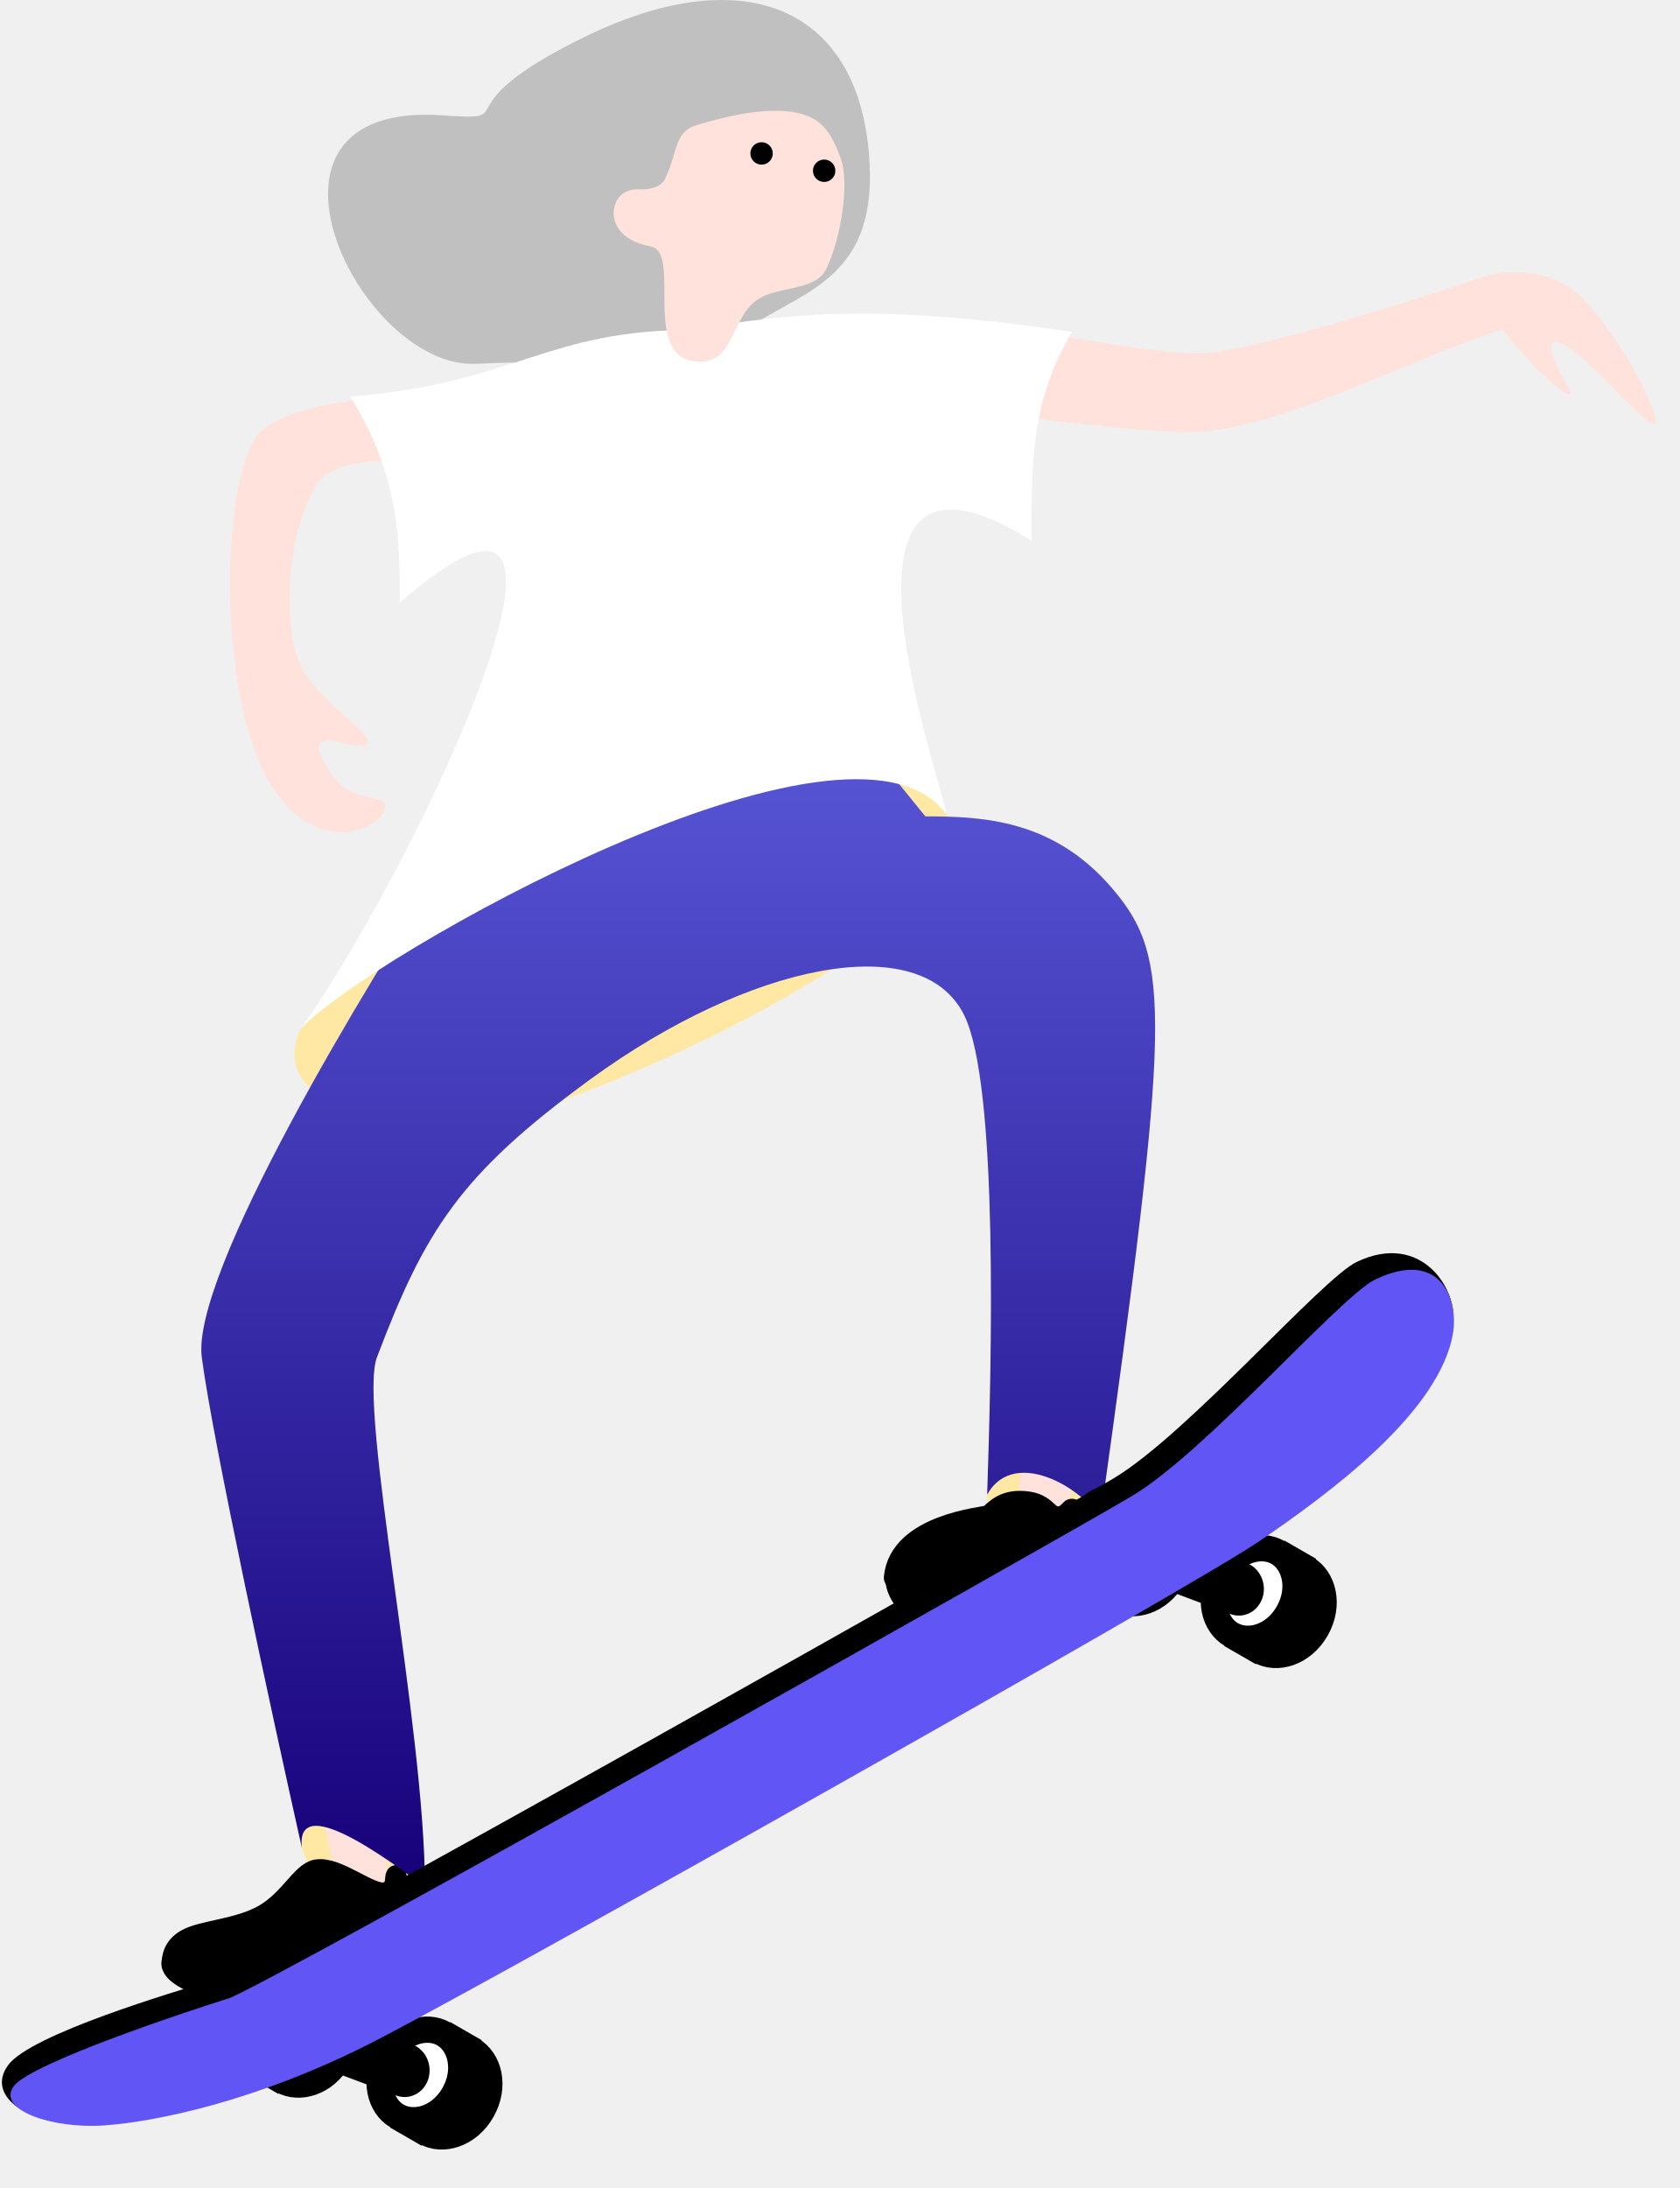
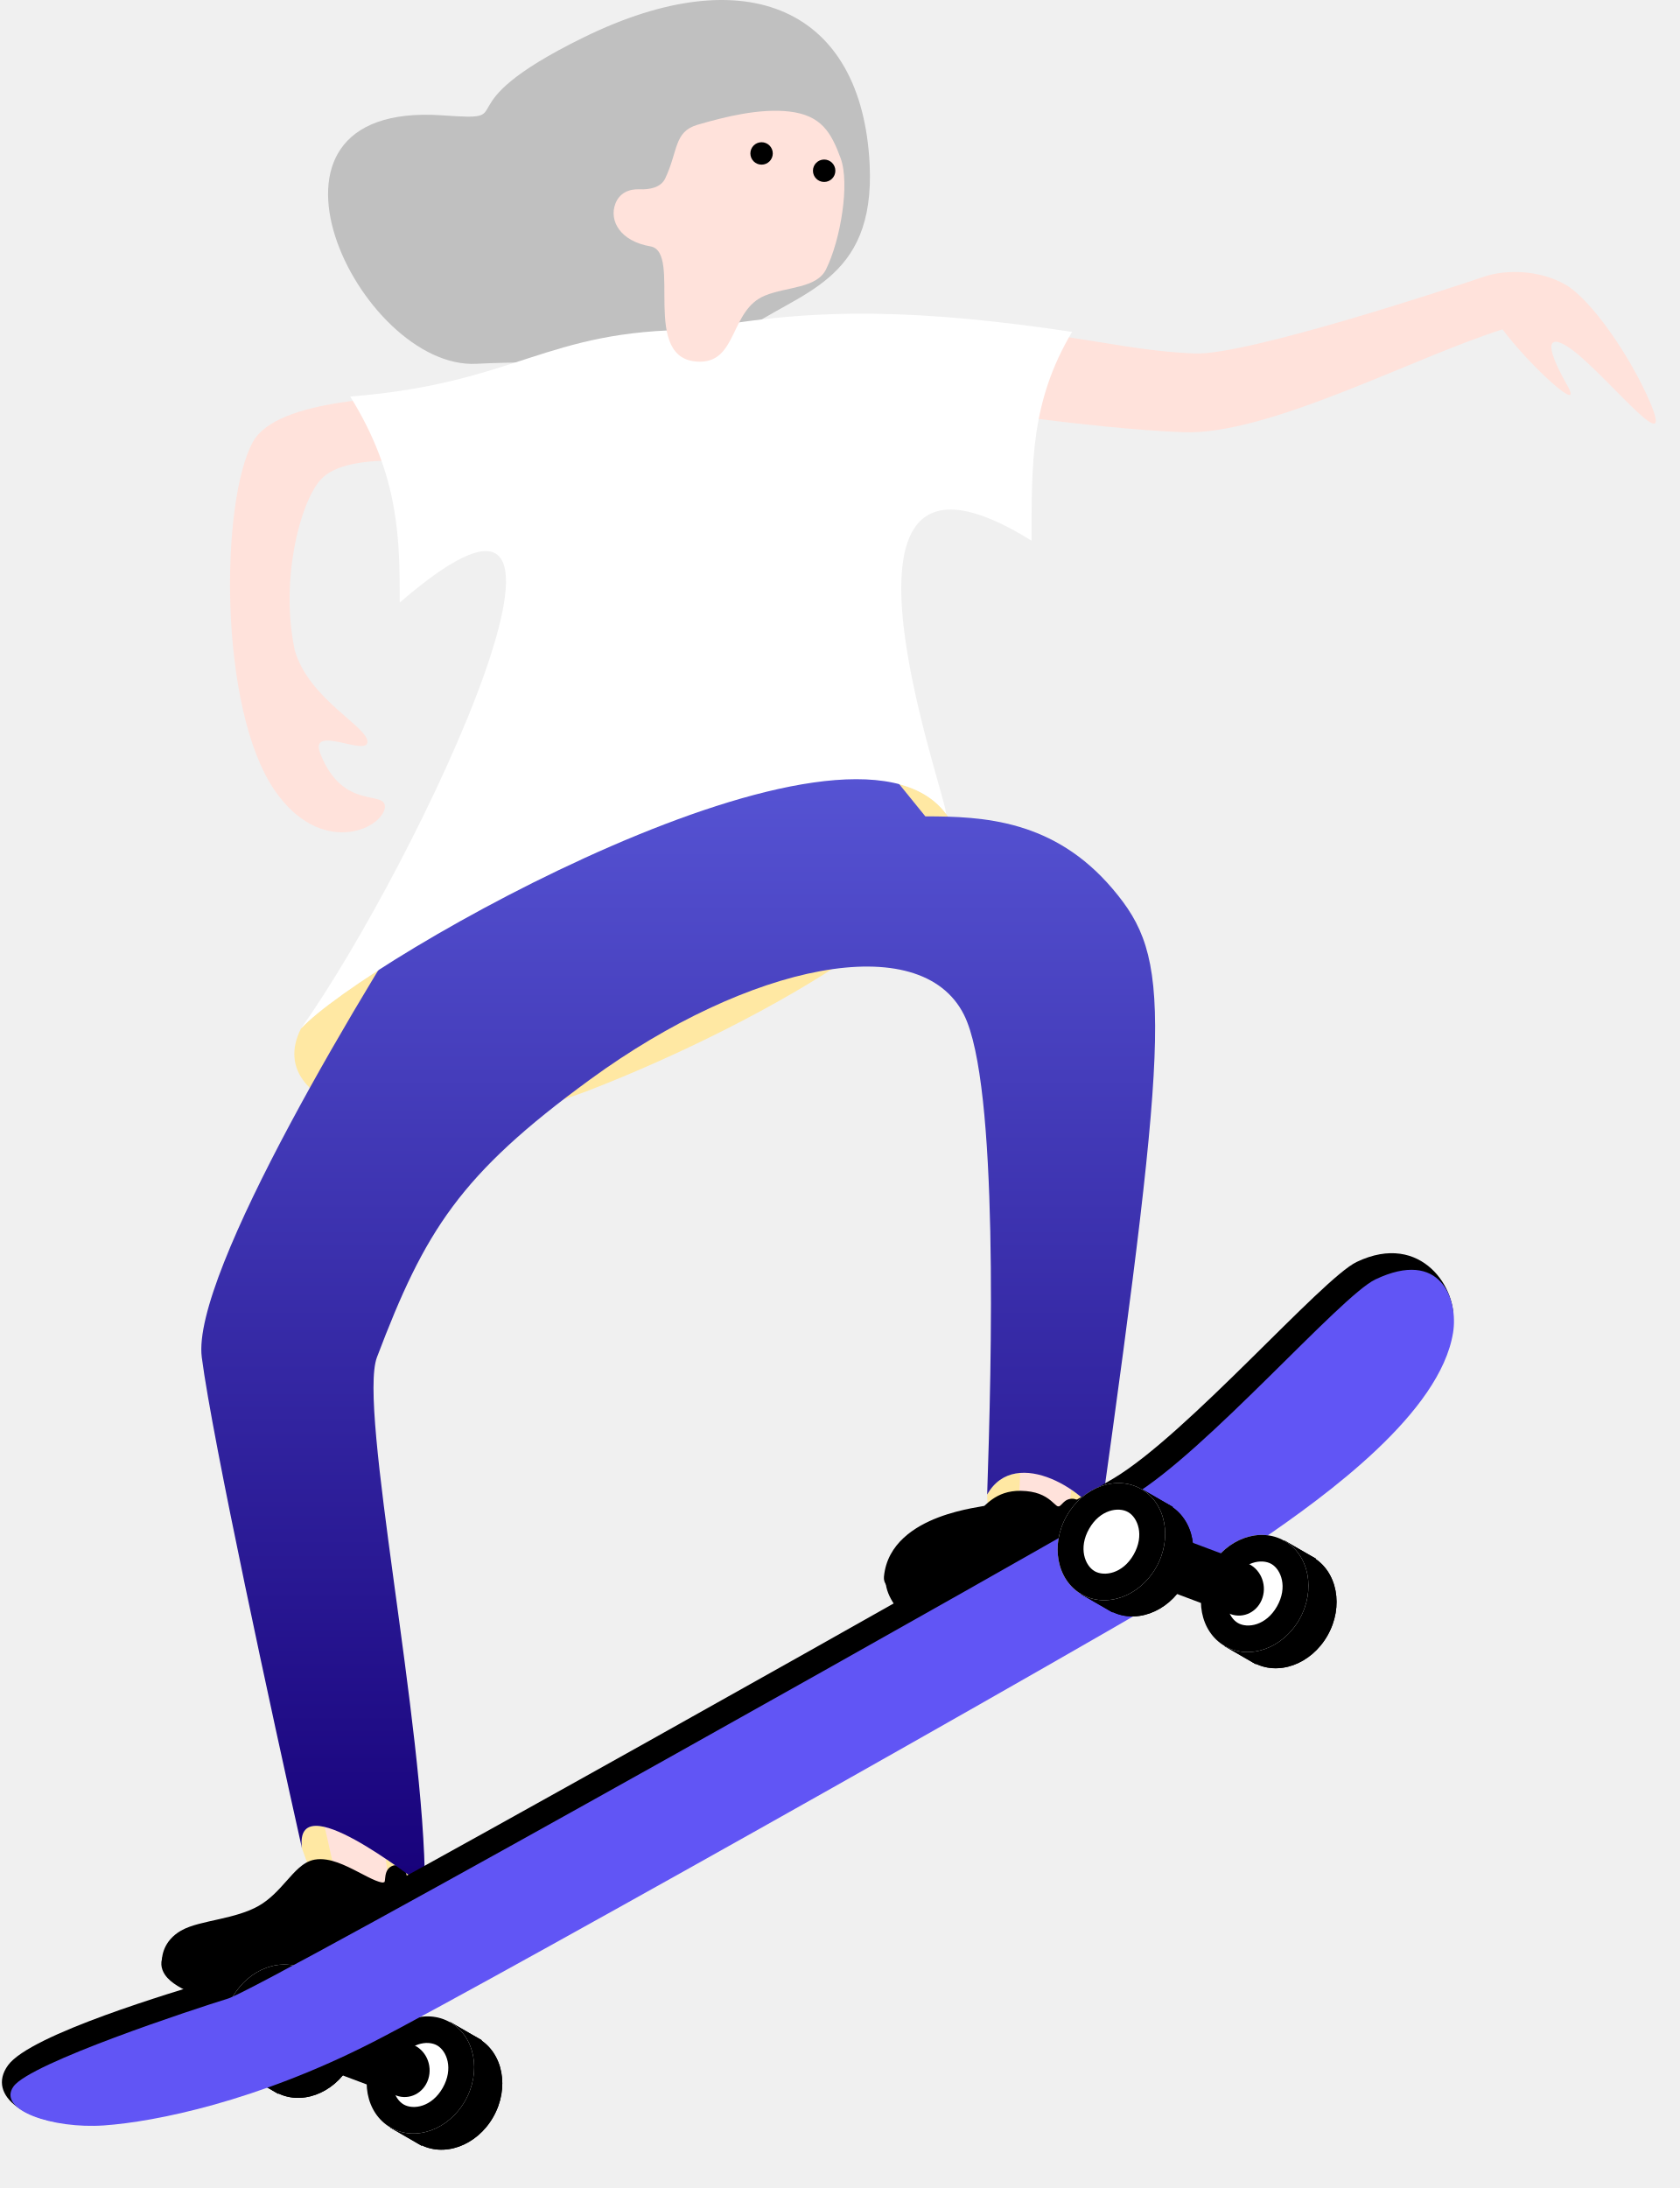
- <svg xmlns="http://www.w3.org/2000/svg" width="576" height="750" viewBox="0 0 576 750" fill="none">
+ <svg xmlns="http://www.w3.org/2000/svg" xmlns:xlink="http://www.w3.org/1999/xlink" width="576" height="750" viewBox="0 0 576 750" fill="none">
  <g id="me-skate-1">
    <path id="Vector 96" d="M145.682 646.671C140.927 643.614 100.771 611.49 103.527 633.536C105.635 639.009 106.664 646.671 122.992 659.91C128.395 664.291 145.682 663.892 145.682 646.671Z" fill="#FFE8A3" />
    <path id="Vector 95" d="M377.145 521.341C374.179 512.294 348.357 494.841 338.458 512.294C338.458 524.322 345.509 530.617 358.795 533.077C372.08 535.538 375.004 528.728 377.145 521.341Z" fill="#FFE8A3" />
    <path id="Vector 94" d="M324.339 278.934C291.138 234.286 125.374 328.565 103.213 352.54C88.873 380.858 144.03 396.213 202.431 373.558C260.833 350.903 343.49 304.691 324.339 278.934Z" fill="#FFE8A3" />
    <path id="hair" d="M151.618 39.537C180.334 41.517 149.638 37.556 200.138 12.802C256.203 -14.681 295.569 3.105 298.167 56.371C300.148 96.969 273.412 99.94 254.599 113.803C238.536 125.638 185.874 123.415 163.5 124.694C123.315 126.99 78.19 34.473 151.618 39.537Z" fill="black" fill-opacity="0.2" />
    <path id="Vector 38" d="M94.196 270.955C74.837 242.834 75.545 171.727 86.715 151.466C94.998 136.442 135.474 136.472 148.508 134.878L155.105 159.743C155.105 159.743 119.654 153.302 109.832 164.537C102.756 172.631 96.011 198.984 101.052 222.857C105.847 239.639 125.986 248.989 125.986 254.264C125.986 259.538 105.751 247.977 109.832 258.339C117.67 278.243 132.363 270.495 131.979 276.8C130.794 284.463 109.832 293.669 94.196 270.955Z" fill="#FFE2DB" />
    <path id="Vector 39" d="M537.39 132.173C543.427 142.796 523.987 124.823 515.154 112.907C484.782 122.435 434.932 149.243 405.763 148.156C388.828 147.525 368.208 145.138 352.696 143.198L358.483 114.457C381.285 117.642 391.512 120.325 409.451 121.163C427.391 122.001 500.784 97.58 508.583 94.908C516.381 92.236 527.764 92.504 536.625 97.509C545.485 102.514 558.991 122.17 565.661 137.721C574.294 157.848 553.681 132.204 541.162 121.602C533.814 115.38 526.578 113.148 537.39 132.173Z" fill="#FFE2DB" />
    <path id="Vector 40" d="M77.876 466.778C80.332 454.904 87.024 446.892 90.246 442.473C111.513 437.226 115.853 428.729 126.901 444.748C98.864 456.691 111.763 474.567 113.696 482.121C127.171 534.791 125.893 597.907 133.591 646.42C126.783 651.355 122.528 651.696 116.274 648.613C104.214 591.809 75.419 478.651 77.876 466.778Z" fill="#FFE2DB" />
    <path id="Vector 41" d="M348.457 527.621L365.113 528.231C379.87 408.712 398.446 306.553 357.976 313.501C322.913 319.521 358.722 391.029 348.457 527.621Z" fill="#FFE2DB" />
    <g id="Group 17">
-       <path id="Vector 33" d="M63.768 664.82C59.357 667.372 58.807 671.244 59.083 672.86L148.852 679.283C149.004 677.605 149.2 673.572 148.764 670.865C147.184 661.039 138.208 653.711 135.802 642.828C135.147 644.017 136.269 647.585 132.219 648.665C127.156 650.015 115.8 639.581 108.454 640.886C103.375 641.788 99.341 651.18 90.499 656.269C81.658 661.357 69.281 661.63 63.768 664.82Z" fill="black" stroke="black" stroke-width="7" stroke-linejoin="round" />
-       <path id="Vector 29" d="M99.445 669.568C90.161 668.783 69.832 665.633 62.066 669.815C49.388 676.642 83.863 686.137 99.338 686.864C114.814 687.592 126.355 688.29 132.657 687.548C138.958 686.805 149.858 684.982 148.312 680.345C146.767 675.709 137.438 677.965 128.402 675.443C119.365 672.921 113.606 670.765 99.445 669.568Z" fill="black" stroke="black" stroke-width="8" />
+       <g id="Vector 33">
+         <path d="M63.768 664.82C59.357 667.372 58.807 671.244 59.083 672.86L148.852 679.283C149.004 677.605 149.2 673.572 148.764 670.865C147.184 661.039 138.208 653.711 135.802 642.828C135.147 644.017 136.269 647.585 132.219 648.665C127.156 650.015 115.8 639.581 108.454 640.886C103.375 641.788 99.341 651.18 90.499 656.269C81.658 661.357 69.281 661.63 63.768 664.82Z" fill="black" />
+         <path d="M59.083 672.86L55.63 673.481C55.899 675.054 57.204 676.234 58.799 676.348L59.083 672.86ZM63.768 664.82L65.502 667.842L63.768 664.82ZM90.499 656.269L92.227 659.294V659.294L90.499 656.269ZM108.454 640.886L109.035 644.329L108.454 640.886ZM132.219 648.665L133.092 652.043V652.043L132.219 648.665ZM135.802 642.828L139.223 642.043C138.91 640.626 137.748 639.558 136.306 639.363C134.864 639.168 133.443 639.885 132.737 641.165L135.802 642.828ZM148.764 670.865L145.306 671.452L145.306 671.452L148.764 670.865ZM148.852 679.283L148.568 682.771C150.483 682.908 152.167 681.478 152.34 679.565L148.852 679.283ZM59.083 672.86L62.536 672.24C62.537 672.242 62.535 672.229 62.532 672.201C62.53 672.173 62.528 672.134 62.527 672.085C62.526 671.985 62.532 671.854 62.552 671.696C62.593 671.38 62.688 670.991 62.873 670.57C63.227 669.764 63.954 668.737 65.502 667.842L63.768 664.82L62.033 661.799C56.212 665.167 55.133 670.572 55.63 673.481L59.083 672.86ZM63.768 664.82L65.502 667.842C66.463 667.286 67.902 666.766 69.902 666.232C71.887 665.702 74.106 665.236 76.626 664.667C81.496 663.568 87.288 662.137 92.227 659.294L90.499 656.269L88.772 653.243C84.869 655.49 80.052 656.739 75.145 657.846C72.777 658.38 70.315 658.899 68.153 659.476C66.005 660.05 63.829 660.76 62.033 661.799L63.768 664.82ZM90.499 656.269L92.227 659.294C97.217 656.421 100.788 652.367 103.499 649.312C104.917 647.714 106.021 646.478 107.056 645.564C108.098 644.643 108.708 644.387 109.035 644.329L108.454 640.886L107.872 637.443C105.659 637.836 103.861 639.092 102.442 640.345C101.016 641.605 99.606 643.203 98.275 644.703C95.49 647.841 92.622 651.027 88.772 653.243L90.499 656.269ZM108.454 640.886L109.035 644.329C109.981 644.161 111.381 644.336 113.351 645.037C115.276 645.721 117.349 646.756 119.554 647.899C121.662 648.992 123.975 650.232 126.056 651.077C127.973 651.855 130.603 652.707 133.092 652.043L132.219 648.665L131.346 645.287C131.401 645.273 131.243 645.326 130.732 645.229C130.234 645.135 129.582 644.933 128.749 644.595C127.048 643.904 125.114 642.87 122.831 641.686C120.646 640.553 118.186 639.308 115.757 638.445C113.373 637.598 110.6 636.959 107.872 637.443L108.454 640.886ZM132.219 648.665L133.092 652.043C134.631 651.633 135.938 650.909 136.939 649.844C137.93 648.79 138.416 647.619 138.672 646.641C138.912 645.723 138.981 644.819 139.022 644.393C139.048 644.127 139.061 644.028 139.069 643.986C139.08 643.927 139.049 644.163 138.867 644.491L135.802 642.828L132.737 641.165C132.392 641.791 132.252 642.398 132.183 642.766C132.111 643.15 132.074 643.534 132.049 643.786C131.99 644.397 131.963 644.676 131.895 644.934C131.844 645.132 131.81 645.129 131.852 645.085C131.904 645.03 131.832 645.158 131.346 645.287L132.219 648.665ZM148.764 670.865L145.306 671.452C145.668 673.707 145.51 677.377 145.363 679.001L148.852 679.283L152.34 679.565C152.497 677.833 152.731 673.437 152.223 670.279L148.764 670.865ZM148.852 679.283L149.136 675.796L59.367 669.372L59.083 672.86L58.799 676.348L148.568 682.771L148.852 679.283ZM135.802 642.828L132.382 643.613C133.732 649.724 136.919 654.766 139.61 659.105C142.42 663.634 144.645 667.34 145.306 671.452L148.764 670.865L152.223 670.279C151.304 664.564 148.25 659.692 145.576 655.381C142.782 650.878 140.278 646.814 139.223 642.043L135.802 642.828Z" fill="black" />
+       </g>
+       <g id="Vector 29">
+         <path d="M99.445 669.568C90.161 668.783 69.832 665.633 62.066 669.815C49.388 676.642 83.863 686.137 99.338 686.864C114.814 687.592 126.355 688.29 132.657 687.548C138.958 686.805 149.858 684.982 148.312 680.345C146.767 675.709 137.438 677.965 128.402 675.443C119.365 672.921 113.606 670.765 99.445 669.568Z" fill="black" />
+         <path d="M62.066 669.815L60.189 666.302L62.066 669.815ZM99.445 669.568L99.817 665.586V665.586L99.445 669.568ZM128.402 675.443L129.511 671.594V671.594L128.402 675.443ZM148.312 680.345L152.112 679.054L152.112 679.054L148.312 680.345ZM62.066 669.815L63.944 673.328C65.159 672.673 67.234 672.146 70.2 671.882C73.081 671.625 76.434 671.643 79.95 671.82C87.12 672.18 94.108 673.13 99.073 673.55L99.445 669.568L99.817 665.586C95.499 665.221 87.68 664.203 80.423 663.838C76.726 663.652 72.96 663.618 69.555 663.922C66.235 664.218 62.856 664.866 60.189 666.302L62.066 669.815ZM99.445 669.568L99.073 673.55C112.791 674.709 118.178 676.748 127.293 679.292L128.402 675.443L129.511 671.594C120.552 669.094 114.421 666.821 99.817 665.586L99.445 669.568ZM132.657 687.548L132.221 683.579C126.349 684.271 115.313 683.613 99.562 682.873L99.338 686.864L99.115 690.856C114.316 691.57 126.361 692.309 133.092 691.516L132.657 687.548ZM128.402 675.443L127.293 679.292C132.276 680.683 137.508 680.786 140.77 681.081C142.576 681.244 143.674 681.444 144.337 681.703C144.857 681.905 144.611 681.932 144.512 681.637L148.312 680.345L152.112 679.054C151.241 676.441 149.25 675.011 147.303 674.254C145.5 673.552 143.411 673.289 141.562 673.122C137.514 672.755 133.564 672.725 129.511 671.594L128.402 675.443ZM148.312 680.345L144.512 681.637C144.456 681.468 144.413 681.124 144.538 680.742C144.645 680.415 144.794 680.312 144.698 680.401C144.427 680.652 143.663 681.117 142.166 681.625C139.281 682.606 135.346 683.211 132.221 683.579L132.657 687.548L133.092 691.516C136.269 691.142 140.935 690.464 144.688 689.188C146.511 688.569 148.576 687.662 150.111 686.243C150.918 685.498 151.714 684.486 152.146 683.169C152.596 681.797 152.555 680.382 152.112 679.054L148.312 680.345ZM99.338 686.864L99.562 682.873C92.272 682.53 80.188 680.069 71.565 676.879C69.434 676.09 67.594 675.286 66.135 674.499C64.623 673.683 63.749 673.007 63.342 672.559C62.922 672.097 63.516 672.507 63.265 673.461C63.075 674.183 62.687 674.004 63.944 673.328L62.066 669.815L60.189 666.302C58.276 667.332 56.192 668.943 55.521 671.495C54.789 674.278 56.117 676.555 57.388 677.954C58.672 679.367 60.446 680.547 62.28 681.537C64.166 682.554 66.371 683.504 68.724 684.375C78.038 687.821 90.929 690.471 99.115 690.856L99.338 686.864Z" fill="black" />
+       </g>
    </g>
    <g id="Group 18">
-       <path id="Vector 37" d="M349.84 515.032C342.995 514.918 340.619 519.263 339.016 519.933C337.414 520.604 308.707 522.867 307.028 540.782L376.343 554.008C377.159 537.859 372.778 531.072 367.504 517.744C366.791 518.279 365.287 520.733 362.155 520.319C358.17 519.793 358.512 515.177 349.84 515.032Z" fill="black" stroke="black" stroke-width="8" stroke-linecap="round" stroke-linejoin="round" />
-       <path id="Vector 35" d="M342.299 561.095C352.462 563.715 360.478 565.78 372.956 560.049C388.524 552.898 361.246 538.514 352.207 535.548C339.726 531.452 320.533 526.504 310.013 533.332C298.021 541.116 310.765 554.92 318.059 557.642C325.353 560.364 334.483 559.081 342.09 561.041L342.299 561.095Z" fill="black" stroke="black" stroke-width="3" stroke-linecap="round" />
+       <g id="Vector 37">
+         <path d="M349.84 515.032C342.995 514.918 340.619 519.263 339.016 519.933C337.414 520.604 308.707 522.867 307.028 540.782L376.343 554.008C377.159 537.859 372.778 531.072 367.504 517.744C366.791 518.279 365.287 520.733 362.155 520.319C358.17 519.793 358.512 515.177 349.84 515.032Z" fill="black" />
+         <path d="M339.016 519.933L337.554 516.23L337.554 516.23L339.016 519.933ZM349.84 515.032L349.985 511.018L349.985 511.018L349.84 515.032ZM362.155 520.319L361.561 524.3L361.561 524.3L362.155 520.319ZM367.504 517.744L365.169 514.54C366.164 513.793 367.437 513.545 368.617 513.868C369.797 514.191 370.752 515.049 371.205 516.193L367.504 517.744ZM376.343 554.008L380.318 554.133C380.259 555.305 379.694 556.403 378.773 557.138C377.852 557.872 376.667 558.17 375.529 557.953L376.343 554.008ZM307.028 540.782L306.213 544.727C304.23 544.349 302.874 542.521 303.065 540.483L307.028 540.782ZM339.016 519.933L337.554 516.23C337.251 516.357 337.122 516.481 337.248 516.382C337.356 516.296 337.509 516.163 337.803 515.898C338.334 515.419 339.174 514.649 340.236 513.906C342.482 512.332 345.605 510.945 349.985 511.018L349.84 515.032L349.696 519.046C347.23 519.005 345.742 519.733 344.688 520.471C344.1 520.883 343.617 521.318 343.039 521.839C342.778 522.074 342.428 522.39 342.074 522.669C341.735 522.936 341.182 523.342 340.479 523.637L339.016 519.933ZM349.84 515.032L349.985 511.018C355.211 511.105 358.143 512.611 360.315 514.408C360.78 514.792 361.198 515.18 361.498 515.454C361.828 515.756 362.033 515.937 362.218 516.078C362.498 516.293 362.601 516.319 362.748 516.338L362.155 520.319L361.561 524.3C359.717 524.056 358.368 523.308 357.321 522.504C356.841 522.137 356.413 521.748 356.09 521.452C355.736 521.128 355.479 520.891 355.195 520.657C354.374 519.978 353.141 519.103 349.696 519.046L349.84 515.032ZM362.155 520.319L362.748 516.338C362.971 516.368 363.082 516.34 363.132 516.325C363.197 516.305 363.294 516.262 363.437 516.157C363.591 516.044 363.757 515.891 363.992 515.65C364.03 515.611 364.31 515.319 364.399 515.228C364.526 515.098 364.813 514.808 365.169 514.54L367.504 517.744L369.839 520.948C370.79 520.234 366.839 524.997 361.561 524.3L362.155 520.319ZM376.343 554.008L375.529 557.953L306.213 544.727L307.028 540.782L307.842 536.837L377.157 550.063L376.343 554.008ZM307.028 540.782L303.065 540.483C304.14 529.016 313.854 523.13 321.71 520.139C325.795 518.583 329.826 517.626 332.881 517.017C334.414 516.711 335.724 516.49 336.661 516.329C337.144 516.247 337.489 516.187 337.737 516.139C338.148 516.06 337.912 516.08 337.554 516.23L339.016 519.933L340.479 523.637C339.92 523.871 339.273 523.987 339.086 524.023C338.736 524.091 338.299 524.166 337.84 524.244C336.894 524.406 335.686 524.611 334.275 524.892C331.445 525.456 327.894 526.309 324.392 527.643C317.074 530.429 311.595 534.633 310.99 541.081L307.028 540.782ZM367.504 517.744L371.205 516.193C376.334 529.155 381.188 536.901 380.318 554.133L376.343 554.008L372.368 553.883C373.129 538.818 369.222 532.989 363.803 519.295L367.504 517.744Z" fill="black" />
+       </g>
+       <g id="Vector 35">
+         <path d="M342.299 561.095C352.462 563.715 360.478 565.78 372.956 560.049C388.524 552.898 361.246 538.514 352.207 535.548C339.726 531.452 320.533 526.504 310.013 533.332C298.021 541.116 310.765 554.92 318.059 557.642C325.353 560.364 334.483 559.081 342.09 561.041L342.299 561.095Z" fill="black" />
+         <path d="M372.956 560.049L372.36 558.681L372.36 558.681L372.956 560.049ZM342.299 561.095L341.903 562.554L341.903 562.554L342.299 561.095ZM342.09 561.041L342.486 559.583L342.486 559.583L342.09 561.041ZM318.059 557.642L318.601 556.229V556.229L318.059 557.642ZM310.013 533.332L309.223 532.071L309.223 532.071L310.013 533.332ZM352.207 535.548L352.694 534.116V534.116L352.207 535.548ZM372.956 560.049L373.553 561.417C367.12 564.372 361.77 565.342 356.691 565.208C351.662 565.076 346.955 563.856 341.903 562.554L342.299 561.095L342.695 559.636C347.806 560.954 352.189 562.077 356.828 562.199C361.418 562.32 366.315 561.458 372.36 558.681L372.956 560.049ZM342.299 561.095L341.903 562.554L341.694 562.5L342.09 561.041L342.486 559.583L342.695 559.636L342.299 561.095ZM342.09 561.041L341.694 562.5C338.058 561.563 334.046 561.398 329.834 561.129C325.701 560.866 321.391 560.501 317.517 559.055L318.059 557.642L318.601 556.229C322.02 557.505 325.923 557.859 330.08 558.125C334.159 558.385 338.515 558.559 342.486 559.583L342.09 561.041ZM318.059 557.642L317.517 559.055C313.524 557.565 308.25 553.186 305.493 548.131C304.101 545.58 303.264 542.7 303.711 539.827C304.167 536.891 305.923 534.213 309.223 532.071L310.013 533.332L310.803 534.593C308.107 536.344 306.959 538.31 306.66 540.236C306.351 542.226 306.908 544.427 308.115 546.64C310.554 551.113 315.3 554.997 318.601 556.229L318.059 557.642ZM310.013 533.332L309.223 532.071C314.942 528.358 322.817 527.943 330.574 528.848C338.394 529.761 346.423 532.058 352.694 534.116L352.207 535.548L351.72 536.98C345.51 534.942 337.701 532.717 330.174 531.839C322.585 530.953 315.603 531.478 310.803 534.593L310.013 533.332ZM352.207 535.548L352.694 534.116C357.349 535.643 366.593 540.057 372.757 545.048C374.309 546.304 375.701 547.625 376.784 548.977C377.858 550.317 378.692 551.766 379.013 553.279C379.345 554.846 379.113 556.434 378.137 557.891C377.194 559.297 375.641 560.458 373.553 561.417L372.956 560.049L372.36 558.681C374.163 557.853 375.164 556.999 375.674 556.239C376.15 555.529 376.27 554.797 376.093 553.964C375.905 553.076 375.367 552.044 374.448 550.896C373.536 549.76 372.311 548.585 370.861 547.41C365.019 542.68 356.104 538.419 351.72 536.98L352.207 535.548Z" fill="black" />
+       </g>
    </g>
    <path id="Vector 93" d="M69.182 465.244C65.518 436.852 124.897 338.167 155.045 292.373L295.861 253.448L317.264 279.835C337.108 279.835 361.4 280.964 381.549 304.777C401.698 328.59 401.394 347.868 377.144 521.341C374.178 512.295 348.357 494.841 338.458 512.295C339.985 467.264 342.427 371.681 330.52 347.868C315.637 318.102 256.812 330.292 202.381 369.981C157.624 402.616 145.682 421.895 129.239 465.244C122.662 482.584 145.682 591.673 145.682 646.671C140.927 643.614 100.771 611.49 103.527 633.536C93.605 589.269 72.845 493.636 69.182 465.244Z" fill="url(#paint0_linear_66_7431)" />
    <path id="Vector 92" d="M238.357 113.05C280.422 104.899 317.246 106.309 367.571 113.754C353.453 137.532 353.673 158.387 353.673 185.327C274.264 135.932 325.07 273.927 324.338 278.934C291.138 234.286 125.374 328.565 103.213 352.54C143.026 296.375 218.811 135.932 137.052 206.539C137.052 185.327 137.052 163.171 120.078 135.932C177.457 131.355 186.372 113.05 238.357 113.05Z" fill="white" />
    <g id="Group 58">
      <path id="Vector 42" d="M283.209 92.332C288.211 82.207 291.423 62.913 288.211 54.21C284.998 45.508 281.681 39.513 270.614 38.229C260.531 37.06 248.535 40.012 239.082 42.793C231.043 45.157 232.534 51.757 228.073 61.16C226.591 64.285 222.752 65.031 219.297 64.882C215.731 64.727 212.389 66.103 210.973 69.853C208.782 75.659 212.63 82.675 222.991 84.448C234.246 86.373 218.975 123.981 239.983 123.981C252.882 123.981 250.309 106.183 262.308 101.306C269.843 98.243 279.984 98.861 283.209 92.332Z" fill="#FFE2DB" />
      <circle id="Ellipse 28" cx="261.113" cy="52.595" r="3.841" fill="black" />
      <circle id="Ellipse 29" cx="282.568" cy="58.528" r="3.841" fill="black" />
    </g>
    <g id="Group 19">
      <path id="Vector 12" d="M381.695 506.819C356.404 521.849 83.465 675.488 71.841 679.074C60.216 682.66 10.447 697.276 2.749 707.933C-4.949 718.589 9.619 728.32 29.203 728.192C48.787 728.064 78.573 712.541 121.228 694.128C121.228 694.128 401.94 538.275 425.334 522.328C448.727 506.38 493.682 481.098 498.131 453.705C499.985 442.285 487.528 421.889 465.15 432.565C453.247 438.244 406.987 491.788 381.695 506.819Z" fill="black" />
-       <g id="Group 10">
+       <g id="Group 11">
        <g id="Group 2">
-           <path id="Ellipse 4" d="M451.302 558.404C446.594 566.681 437.698 569.225 431.819 565.827C425.94 562.428 423.625 553.401 428.333 545.124C433.041 536.847 441.938 534.302 447.817 537.701C453.696 541.1 456.01 550.127 451.302 558.404Z" fill="black" stroke="black" stroke-width="9" />
-           <rect id="Rectangle 1" x="4.291" y="-1.22" width="34.876" height="6.335" transform="matrix(0.500712 -0.877288 0.853952 0.492042 422.951 567.381)" fill="black" stroke="black" stroke-width="6.335" />
-           <path id="Ellipse 3" d="M441.664 552.86C436.956 561.137 428.059 563.682 422.18 560.283C416.301 556.884 413.986 547.857 418.694 539.58C423.402 531.303 432.3 528.758 438.178 532.157C444.057 535.556 446.371 544.584 441.664 552.86Z" fill="white" stroke="black" stroke-width="9" />
-           <path id="Vector 34" d="M421.851 553.257C426.407 554.968 431.344 552.44 432.878 547.609C434.411 542.779 431.961 537.476 427.405 535.764L424.628 544.511L421.851 553.257ZM385.016 519.843C380.46 518.132 375.523 520.66 373.99 525.491C372.456 530.321 374.906 535.624 379.463 537.336L382.24 528.589L385.016 519.843ZM424.628 544.511L427.405 535.764L385.016 519.843L382.24 528.589L379.463 537.336L421.851 553.257L424.628 544.511Z" fill="black" />
+           <g id="Ellipse 4">
+             <use xlink:href="#stroke0_66_7431" fill="black" />
+             <mask id="stroke1_66_7431" fill="white">
+               <use xlink:href="#stroke0_66_7431" />
+             </mask>
+             <path d="M143.537 734.812L148.033 726.909C144.738 725.004 142.382 718.982 146.139 712.377L138.459 707.937L130.78 703.497C123.218 716.79 125.409 734.832 139.042 742.714L143.537 734.812ZM138.459 707.937L146.139 712.377C149.896 705.772 156.241 704.781 159.536 706.686L164.031 698.783L168.526 690.88C154.893 682.998 138.341 690.204 130.78 703.497L138.459 707.937ZM164.031 698.783L159.536 706.686C162.83 708.59 165.186 714.612 161.429 721.217L169.109 725.657L176.788 730.097C184.35 716.804 182.159 698.762 168.526 690.88L164.031 698.783ZM169.109 725.657L161.429 721.217C157.672 727.822 151.327 728.813 148.033 726.909L143.537 734.812L139.042 742.714C152.675 750.596 169.227 743.391 176.788 730.097L169.109 725.657Z" fill="black" mask="url(#stroke1_66_7431)" />
+           </g>
+           <g id="Rectangle 1">
+             <path d="M133.732 729.27L154.367 693.116L165.188 699.35L144.553 735.505L133.732 729.27Z" fill="black" />
+             <path d="M133.732 729.27L154.367 693.116L165.188 699.35L144.553 735.505L133.732 729.27Z" fill="black" />
+           </g>
+           <g id="Ellipse 3">
+             <use xlink:href="#stroke2_66_7431" fill="white" />
+             <mask id="stroke3_66_7431" fill="white">
+               <use xlink:href="#stroke2_66_7431" />
+             </mask>
+             <path d="M133.898 729.268L138.394 721.365C135.099 719.46 132.743 713.438 136.5 706.833L128.82 702.393L121.141 697.953C113.579 711.246 115.77 729.288 129.403 737.17L133.898 729.268ZM128.82 702.393L136.5 706.833C140.257 700.228 146.602 699.237 149.897 701.142L154.392 693.239L158.887 685.336C145.254 677.454 128.702 684.66 121.141 697.953L128.82 702.393ZM154.392 693.239L149.897 701.142C153.191 703.046 155.547 709.068 151.79 715.673L159.47 720.113L167.149 724.553C174.711 711.26 172.52 693.218 158.887 685.336L154.392 693.239ZM159.47 720.113L151.79 715.673C148.033 722.278 141.688 723.269 138.394 721.365L133.898 729.268L129.403 737.17C143.036 745.052 159.588 737.847 167.149 724.553L159.47 720.113Z" fill="black" mask="url(#stroke3_66_7431)" />
+           </g>
+           <path id="Vector 34" d="M135.817 718.29C140.373 720.001 145.31 717.473 146.844 712.643C148.378 707.812 145.927 702.509 141.371 700.798L138.594 709.544L135.817 718.29ZM98.983 684.877C94.426 683.165 89.489 685.694 87.956 690.524C86.422 695.354 88.872 700.658 93.429 702.369L96.206 693.623L98.983 684.877ZM138.594 709.544L141.371 700.798L98.983 684.877L96.206 693.623L93.429 702.369L135.817 718.29L138.594 709.544Z" fill="black" />
        </g>
        <g id="Group 3">
-           <path id="Ellipse 4_2" d="M402.168 540.628C397.455 548.911 388.557 551.456 382.684 548.062C376.812 544.667 374.497 535.642 379.21 527.359C383.923 519.076 392.821 516.531 398.694 519.925C404.567 523.319 406.881 532.345 402.168 540.628Z" fill="black" stroke="black" stroke-width="9" />
-           <rect id="Rectangle 1_2" x="4.289" y="-1.22" width="34.886" height="6.331" transform="matrix(0.500845 -0.877297 0.854071 0.491984 373.819 549.614)" fill="black" stroke="black" stroke-width="6.331" />
-           <path id="Ellipse 3_2" d="M392.529 535.084C387.816 543.367 378.918 545.912 373.045 542.518C367.172 539.123 364.858 530.098 369.571 521.815C374.284 513.532 383.182 510.987 389.055 514.381C394.928 517.775 397.242 526.801 392.529 535.084Z" fill="white" stroke="black" stroke-width="9" />
-         </g>
-       </g>
-       <g id="Group 11">
-         <g id="Group 2_2">
-           <path id="Ellipse 4_3" d="M165.269 723.438C160.561 731.714 151.664 734.259 145.785 730.86C139.906 727.461 137.591 718.434 142.299 710.157C147.007 701.88 155.905 699.336 161.783 702.734C167.662 706.134 169.977 715.161 165.269 723.438Z" fill="black" stroke="black" stroke-width="9" />
-           <rect id="Rectangle 1_3" x="4.291" y="-1.22" width="34.876" height="6.335" transform="matrix(0.500712 -0.877288 0.853952 0.492042 136.917 732.415)" fill="black" stroke="black" stroke-width="6.335" />
-           <path id="Ellipse 3_3" d="M155.63 717.894C150.922 726.17 142.025 728.715 136.146 725.316C130.267 721.917 127.952 712.89 132.66 704.613C137.368 696.336 146.266 693.792 152.144 697.191C158.023 700.59 160.338 709.617 155.63 717.894Z" fill="white" stroke="black" stroke-width="9" />
-           <path id="Vector 34_2" d="M135.817 718.29C140.373 720.001 145.31 717.473 146.844 712.643C148.378 707.812 145.927 702.509 141.371 700.798L138.594 709.544L135.817 718.29ZM98.983 684.877C94.426 683.165 89.489 685.694 87.956 690.524C86.422 695.354 88.872 700.658 93.429 702.369L96.206 693.623L98.983 684.877ZM138.594 709.544L141.371 700.798L98.983 684.877L96.206 693.623L93.429 702.369L135.817 718.29L138.594 709.544Z" fill="black" />
-         </g>
-         <g id="Group 3_2">
-           <path id="Ellipse 4_4" d="M116.134 705.661C111.421 713.944 102.523 716.489 96.651 713.095C90.778 709.701 88.464 700.675 93.177 692.392C97.89 684.109 106.788 681.564 112.66 684.958C118.533 688.353 120.847 697.378 116.134 705.661Z" fill="black" stroke="black" stroke-width="9" />
-           <rect id="Rectangle 1_4" x="4.289" y="-1.22" width="34.886" height="6.331" transform="matrix(0.500845 -0.877297 0.854071 0.491984 87.7854 714.647)" fill="black" stroke="black" stroke-width="6.331" />
-           <path id="Ellipse 3_4" d="M106.495 700.117C101.782 708.4 92.884 710.945 87.012 707.551C81.139 704.157 78.825 695.131 83.538 686.848C88.251 678.565 97.149 676.02 103.021 679.414C108.894 682.809 111.208 691.834 106.495 700.117Z" fill="white" stroke="black" stroke-width="9" />
+           <g id="Ellipse 4_2">
+             <use xlink:href="#stroke4_66_7431" fill="black" />
+             <mask id="stroke5_66_7431" fill="white">
+               <use xlink:href="#stroke4_66_7431" />
+             </mask>
+             <path d="M94.403 717.046L98.899 709.143C95.614 707.245 93.254 701.226 97.017 694.612L89.337 690.173L81.656 685.733C74.094 699.023 76.269 717.068 89.906 724.949L94.403 717.046ZM89.337 690.173L97.017 694.612C100.781 687.998 107.127 687.011 110.412 688.91L114.909 681.007L119.406 673.104C105.769 665.223 89.218 672.444 81.656 685.733L89.337 690.173ZM114.909 681.007L110.412 688.91C113.697 690.808 116.058 696.827 112.294 703.441L119.975 707.881L127.656 712.32C135.218 699.03 133.042 680.986 119.406 673.104L114.909 681.007ZM119.975 707.881L112.294 703.441C108.53 710.055 102.184 711.042 98.899 709.143L94.403 717.046L89.906 724.949C103.542 732.83 120.094 725.609 127.656 712.32L119.975 707.881Z" fill="black" mask="url(#stroke5_66_7431)" />
+           </g>
+           <g id="Rectangle 1_2">
+             <path d="M84.603 711.504L105.246 675.346L116.06 681.575L95.417 717.733L84.603 711.504Z" fill="black" />
+             <path d="M84.603 711.504L105.246 675.346L116.06 681.575L95.417 717.733L84.603 711.504Z" fill="black" />
+           </g>
+           <g id="Ellipse 3_2">
+             <use xlink:href="#stroke6_66_7431" fill="white" />
+             <mask id="stroke7_66_7431" fill="white">
+               <use xlink:href="#stroke6_66_7431" />
+             </mask>
+             <path d="M84.763 711.502L89.26 703.599C85.975 701.701 83.615 695.682 87.378 689.068L79.698 684.629L72.017 680.189C64.455 693.479 66.63 711.524 80.267 719.405L84.763 711.502ZM79.698 684.629L87.378 689.068C91.142 682.454 97.488 681.467 100.773 683.366L105.27 675.463L109.767 667.56C96.13 659.679 79.578 666.9 72.017 680.189L79.698 684.629ZM105.27 675.463L100.773 683.366C104.058 685.264 106.418 691.283 102.655 697.897L110.336 702.337L118.017 706.776C125.579 693.486 123.403 675.442 109.767 667.56L105.27 675.463ZM110.336 702.337L102.655 697.897C98.891 704.512 92.545 705.498 89.26 703.599L84.763 711.502L80.267 719.405C93.903 727.286 110.455 720.065 118.017 706.776L110.336 702.337Z" fill="black" mask="url(#stroke7_66_7431)" />
+           </g>
        </g>
      </g>
      <path id="Vector 13" d="M388.083 512.816C362.793 527.845 89.869 681.463 78.245 685.049C66.621 688.634 10.484 707.097 4.649 715.175C-1.187 723.252 18.064 729.79 35.674 728.55C53.284 727.311 88.101 720.266 127.63 700.101C167.159 679.935 408.327 544.269 431.719 528.324C455.112 512.378 493.748 484.213 498.196 456.823C500.051 445.405 493.91 427.898 471.533 438.572C459.63 444.251 413.373 497.787 388.083 512.816Z" fill="#6155F5" />
+       <g id="Group 10">
+         <g id="Group 2_2">
+           <g id="Ellipse 4_3">
+             <use xlink:href="#stroke8_66_7431" fill="black" />
+             <mask id="stroke9_66_7431" fill="white">
+               <use xlink:href="#stroke8_66_7431" />
+             </mask>
+             <path d="M429.571 569.778L434.066 561.875C430.772 559.971 428.416 553.949 432.173 547.344L424.493 542.904L416.814 538.464C409.252 551.757 411.443 569.799 425.076 577.681L429.571 569.778ZM424.493 542.904L432.173 547.344C435.93 540.739 442.275 539.748 445.569 541.652L450.065 533.749L454.56 525.847C440.927 517.965 424.375 525.17 416.814 538.464L424.493 542.904ZM450.065 533.749L445.569 541.652C448.864 543.557 451.22 549.579 447.463 556.184L455.142 560.624L462.822 565.064C470.383 551.771 468.193 533.729 454.56 525.847L450.065 533.749ZM455.142 560.624L447.463 556.184C443.706 562.789 437.361 563.78 434.066 561.875L429.571 569.778L425.076 577.681C438.709 585.563 455.261 578.357 462.822 565.064L455.142 560.624Z" fill="black" mask="url(#stroke9_66_7431)" />
+           </g>
+           <g id="Rectangle 1_3">
+             <path d="M419.766 564.237L440.401 528.082L451.221 534.317L430.586 570.471L419.766 564.237Z" fill="black" />
+             <path d="M419.766 564.237L440.401 528.082L451.221 534.317L430.586 570.471L419.766 564.237Z" fill="black" />
+           </g>
+           <g id="Ellipse 3_3">
+             <use xlink:href="#stroke10_66_7431" fill="white" />
+             <mask id="stroke11_66_7431" fill="white">
+               <use xlink:href="#stroke10_66_7431" />
+             </mask>
+             <path d="M419.932 564.234L424.427 556.331C421.133 554.427 418.777 548.405 422.534 541.8L414.854 537.36L407.175 532.92C399.613 546.213 401.804 564.255 415.437 572.137L419.932 564.234ZM414.854 537.36L422.534 541.8C426.291 535.195 432.636 534.204 435.93 536.108L440.426 528.206L444.921 520.303C431.288 512.421 414.736 519.626 407.175 532.92L414.854 537.36ZM440.426 528.206L435.93 536.108C439.225 538.013 441.581 544.035 437.824 550.64L445.504 555.08L453.183 559.52C460.745 546.227 458.554 528.185 444.921 520.303L440.426 528.206ZM445.504 555.08L437.824 550.64C434.067 557.245 427.722 558.236 424.427 556.331L419.932 564.234L415.437 572.137C429.07 580.019 445.622 572.813 453.183 559.52L445.504 555.08Z" fill="black" mask="url(#stroke11_66_7431)" />
+           </g>
+           <path id="Vector 34_2" d="M421.851 553.257C426.407 554.968 431.344 552.44 432.878 547.609C434.411 542.779 431.961 537.476 427.405 535.764L424.628 544.511L421.851 553.257ZM385.016 519.843C380.46 518.132 375.523 520.66 373.99 525.491C372.456 530.321 374.906 535.624 379.463 537.336L382.24 528.589L385.016 519.843ZM424.628 544.511L427.405 535.764L385.016 519.843L382.24 528.589L379.463 537.336L421.851 553.257L424.628 544.511Z" fill="black" />
+         </g>
+         <g id="Group 3_2">
+           <g id="Ellipse 4_4">
+             <use xlink:href="#stroke12_66_7431" fill="black" />
+             <mask id="stroke13_66_7431" fill="white">
+               <use xlink:href="#stroke12_66_7431" />
+             </mask>
+             <path d="M380.436 552.013L384.933 544.11C381.648 542.211 379.287 536.193 383.051 529.579L375.37 525.139L367.689 520.7C360.127 533.99 362.303 552.034 375.939 559.916L380.436 552.013ZM375.37 525.139L383.051 529.579C386.815 522.964 393.161 521.978 396.446 523.877L400.942 515.974L405.439 508.071C391.803 500.19 375.251 507.411 367.689 520.7L375.37 525.139ZM400.942 515.974L396.446 523.877C399.731 525.775 402.091 531.794 398.328 538.408L406.008 542.847L413.689 547.286C421.251 533.997 419.075 515.952 405.439 508.071L400.942 515.974ZM406.008 542.847L398.328 538.408C394.564 545.022 388.218 546.009 384.933 544.11L380.436 552.013L375.939 559.916C389.575 567.797 406.127 560.576 413.689 547.286L406.008 542.847Z" fill="black" mask="url(#stroke13_66_7431)" />
+           </g>
+           <g id="Rectangle 1_4">
+             <path d="M370.637 546.471L391.28 510.312L402.093 516.541L381.45 552.7L370.637 546.471Z" fill="black" />
+             <path d="M370.637 546.471L391.28 510.312L402.093 516.541L381.45 552.7L370.637 546.471Z" fill="black" />
+           </g>
+           <g id="Ellipse 3_4">
+             <use xlink:href="#stroke14_66_7431" fill="white" />
+             <mask id="stroke15_66_7431" fill="white">
+               <use xlink:href="#stroke14_66_7431" />
+             </mask>
+             <path d="M370.797 546.469L375.294 538.566C372.009 536.668 369.648 530.649 373.412 524.035L365.731 519.595L358.05 515.156C350.488 528.446 352.664 546.49 366.3 554.372L370.797 546.469ZM365.731 519.595L373.412 524.035C377.175 517.42 383.522 516.434 386.807 518.333L391.303 510.43L395.8 502.527C382.164 494.646 365.612 501.867 358.05 515.156L365.731 519.595ZM391.303 510.43L386.807 518.333C390.091 520.231 392.452 526.25 388.688 532.864L396.369 537.303L404.05 541.743C411.612 528.453 409.436 510.408 395.8 502.527L391.303 510.43ZM396.369 537.303L388.688 532.864C384.925 539.478 378.578 540.465 375.294 538.566L370.797 546.469L366.3 554.372C379.936 562.253 396.488 555.032 404.05 541.743L396.369 537.303Z" fill="black" mask="url(#stroke15_66_7431)" />
+           </g>
+         </g>
+       </g>
    </g>
  </g>
  <defs>
    <linearGradient id="paint0_linear_66_7431" x1="232.531" y1="253.448" x2="232.531" y2="646.671" gradientUnits="userSpaceOnUse">
      <stop stop-color="#5856D6" />
      <stop offset="1" stop-color="#17017A" />
    </linearGradient>
+     <path id="stroke0_66_7431" d="M143.537 734.812C135.074 729.918 132.8 717.886 138.459 707.937C144.119 697.988 155.567 693.89 164.031 698.783C172.494 703.676 174.768 715.708 169.109 725.657C163.45 735.606 152.001 739.705 143.537 734.812Z" />
+     <path id="stroke2_66_7431" d="M133.898 729.268C125.435 724.374 123.161 712.342 128.82 702.393C134.48 692.444 145.928 688.346 154.392 693.239C162.855 698.132 165.129 710.164 159.47 720.113C153.811 730.062 142.362 734.161 133.898 729.268Z" />
+     <path id="stroke4_66_7431" d="M94.403 717.046C85.942 712.156 83.674 700.125 89.337 690.173C94.999 680.221 106.448 676.117 114.909 681.007C123.369 685.897 125.638 697.929 119.975 707.881C114.312 717.832 102.863 721.936 94.403 717.046Z" />
+     <path id="stroke6_66_7431" d="M84.763 711.502C76.303 706.612 74.035 694.581 79.698 684.629C85.36 674.677 96.809 670.573 105.27 675.463C113.73 680.353 115.999 692.385 110.336 702.337C104.673 712.288 93.224 716.392 84.763 711.502Z" />
+     <path id="stroke8_66_7431" d="M429.571 569.778C421.108 564.885 418.834 552.853 424.493 542.904C430.152 532.955 441.601 528.856 450.065 533.749C458.528 538.643 460.802 550.675 455.142 560.624C449.483 570.573 438.035 574.671 429.571 569.778Z" />
+     <path id="stroke10_66_7431" d="M419.932 564.234C411.469 559.341 409.195 547.309 414.854 537.36C420.513 527.411 431.962 523.312 440.426 528.206C448.889 533.099 451.163 545.131 445.504 555.08C439.844 565.029 428.396 569.127 419.932 564.234Z" />
+     <path id="stroke12_66_7431" d="M380.436 552.013C371.975 547.123 369.707 535.091 375.37 525.139C381.033 515.187 392.482 511.084 400.942 515.974C409.403 520.864 411.671 532.895 406.008 542.847C400.346 552.799 388.897 556.903 380.436 552.013Z" />
+     <path id="stroke14_66_7431" d="M370.797 546.469C362.336 541.579 360.068 529.547 365.731 519.595C371.394 509.643 382.843 505.54 391.303 510.43C399.764 515.32 402.032 527.351 396.369 537.303C390.706 547.255 379.257 551.359 370.797 546.469Z" />
  </defs>
</svg>
